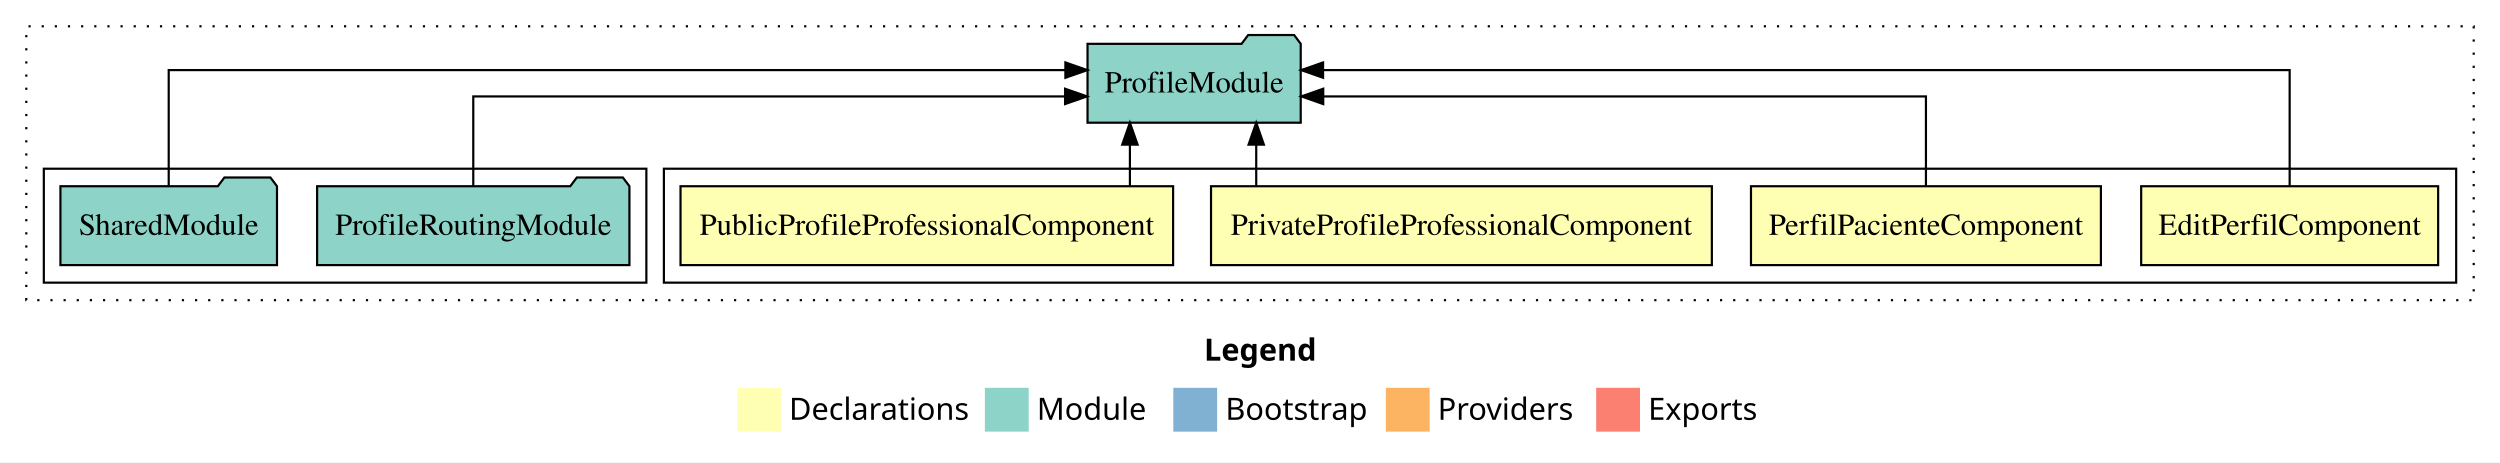
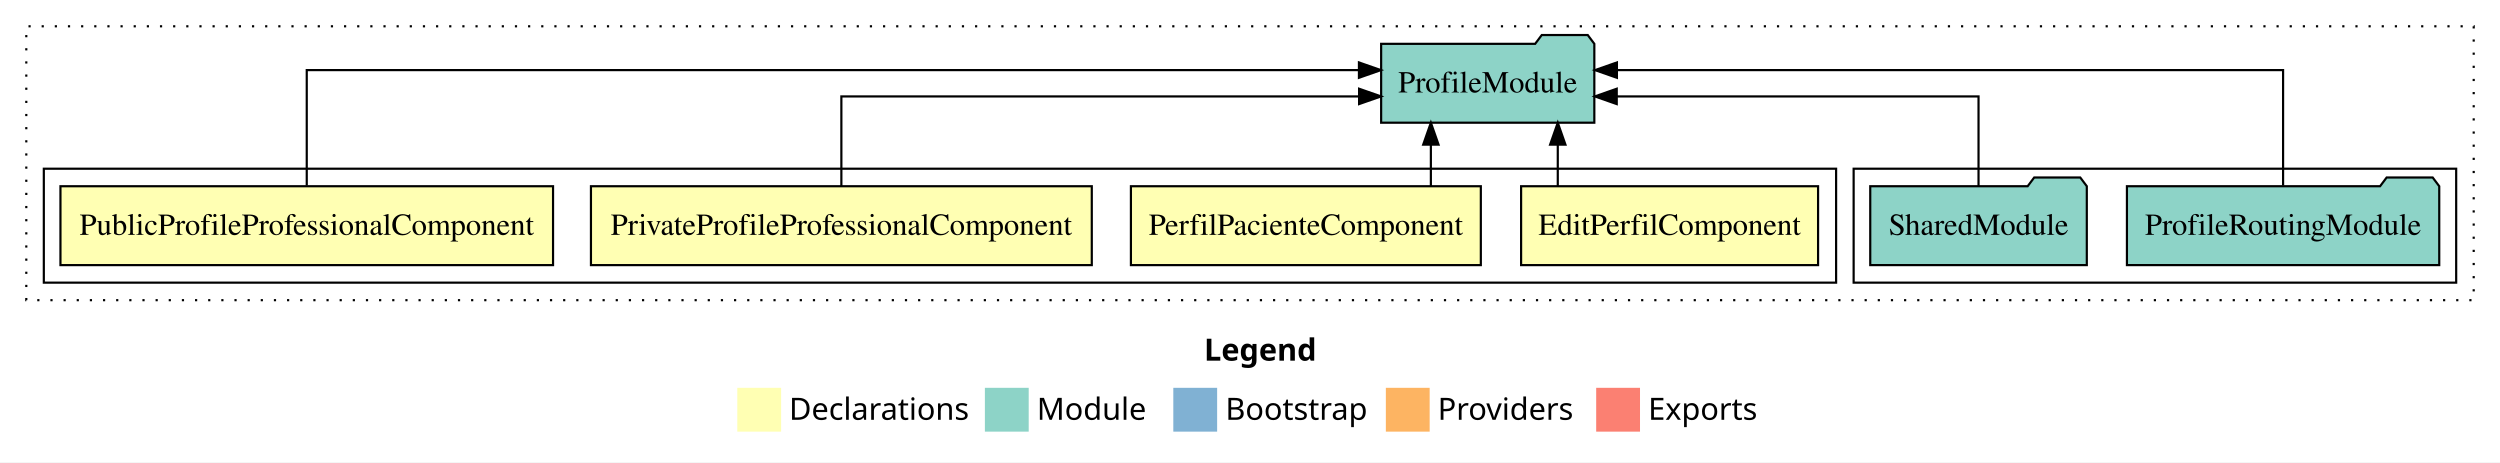
<svg xmlns="http://www.w3.org/2000/svg" width="1141pt" height="211pt" viewBox="0.00 0.00 1141.00 211.00">
  <g id="graph0" class="graph" transform="scale(1 1) rotate(0) translate(4 207)">
    <polygon fill="white" stroke="transparent" points="-4,4 -4,-207 1137,-207 1137,4 -4,4" />
    <text text-anchor="start" x="545.51" y="-42.4" font-family="Times-12" font-weight="bold" font-size="14.00">Legend</text>
    <polygon fill="#ffffb3" stroke="transparent" points="332.5,-10 332.5,-30 352.5,-30 352.5,-10 332.5,-10" />
    <text text-anchor="start" x="356.13" y="-15.4" font-family="Times-12" font-size="14.00">  Declarations</text>
    <polygon fill="#8dd3c7" stroke="transparent" points="445.5,-10 445.5,-30 465.5,-30 465.5,-10 445.5,-10" />
    <text text-anchor="start" x="469.23" y="-15.4" font-family="Times-12" font-size="14.00">  Module</text>
    <polygon fill="#80b1d3" stroke="transparent" points="531.5,-10 531.5,-30 551.5,-30 551.5,-10 531.5,-10" />
    <text text-anchor="start" x="555.28" y="-15.4" font-family="Times-12" font-size="14.00">  Bootstrap</text>
    <polygon fill="#fdb462" stroke="transparent" points="628.5,-10 628.5,-30 648.5,-30 648.5,-10 628.5,-10" />
    <text text-anchor="start" x="652.17" y="-15.4" font-family="Times-12" font-size="14.00">  Providers</text>
    <polygon fill="#fb8072" stroke="transparent" points="724.5,-10 724.5,-30 744.5,-30 744.5,-10 724.5,-10" />
    <text text-anchor="start" x="748.23" y="-15.4" font-family="Times-12" font-size="14.00">  Exports</text>
    <g id="clust1" class="cluster">
      <polygon fill="none" stroke="black" stroke-dasharray="1,5" points="8,-70 8,-195 1125,-195 1125,-70 8,-70" />
    </g>
+     <g id="clust7" class="cluster">
+       <polygon fill="none" stroke="black" points="842,-78 842,-130 1117,-130 1117,-78 842,-78" />
+     </g>
    <g id="clust2" class="cluster">
-       <polygon fill="none" stroke="black" points="299,-78 299,-130 1117,-130 1117,-78 299,-78" />
-     </g>
-     <g id="clust7" class="cluster">
-       <polygon fill="none" stroke="black" points="16,-78 16,-130 291,-130 291,-78 16,-78" />
+       <polygon fill="none" stroke="black" points="16,-78 16,-130 834,-130 834,-78 16,-78" />
    </g>
    <g id="node1" class="node">
-       <polygon fill="#ffffb3" stroke="black" points="1108.77,-122 973.23,-122 973.23,-86 1108.77,-86 1108.77,-122" />
-       <text text-anchor="middle" x="1041" y="-99.8" font-family="Times,serif" font-size="14.00">EditPerfilComponent</text>
+       <polygon fill="#ffffb3" stroke="black" points="825.77,-122 690.23,-122 690.23,-86 825.77,-86 825.77,-122" />
+       <text text-anchor="middle" x="758" y="-99.8" font-family="Times,serif" font-size="14.00">EditPerfilComponent</text>
    </g>
    <g id="node5" class="node">
-       <polygon fill="#8dd3c7" stroke="black" points="589.65,-187 586.65,-191 565.65,-191 562.65,-187 492.35,-187 492.35,-151 589.65,-151 589.65,-187" />
-       <text text-anchor="middle" x="541" y="-164.8" font-family="Times,serif" font-size="14.00">ProfileModule</text>
+       <polygon fill="#8dd3c7" stroke="black" points="723.65,-187 720.65,-191 699.65,-191 696.65,-187 626.35,-187 626.35,-151 723.65,-151 723.65,-187" />
+       <text text-anchor="middle" x="675" y="-164.8" font-family="Times,serif" font-size="14.00">ProfileModule</text>
    </g>
    <g id="edge1" class="edge">
-       <path fill="none" stroke="black" d="M1041,-122.28C1041,-143.32 1041,-175 1041,-175 1041,-175 599.85,-175 599.85,-175" />
-       <polygon fill="black" stroke="black" points="599.85,-171.5 589.85,-175 599.85,-178.5 599.85,-171.5" />
+       <path fill="none" stroke="black" d="M706.97,-122.11C706.97,-122.11 706.97,-140.99 706.97,-140.99" />
+       <polygon fill="black" stroke="black" points="703.47,-140.99 706.97,-150.99 710.47,-140.99 703.47,-140.99" />
    </g>
    <g id="node2" class="node">
-       <polygon fill="#ffffb3" stroke="black" points="954.85,-122 795.15,-122 795.15,-86 954.85,-86 954.85,-122" />
-       <text text-anchor="middle" x="875" y="-99.8" font-family="Times,serif" font-size="14.00">PerfilPacienteComponent</text>
+       <polygon fill="#ffffb3" stroke="black" points="671.85,-122 512.15,-122 512.15,-86 671.85,-86 671.85,-122" />
+       <text text-anchor="middle" x="592" y="-99.8" font-family="Times,serif" font-size="14.00">PerfilPacienteComponent</text>
    </g>
    <g id="edge2" class="edge">
-       <path fill="none" stroke="black" d="M875,-122.02C875,-139.37 875,-163 875,-163 875,-163 599.92,-163 599.92,-163" />
-       <polygon fill="black" stroke="black" points="599.92,-159.5 589.92,-163 599.92,-166.5 599.92,-159.5" />
+       <path fill="none" stroke="black" d="M649.05,-122.11C649.05,-122.11 649.05,-140.99 649.05,-140.99" />
+       <polygon fill="black" stroke="black" points="645.55,-140.99 649.05,-150.99 652.55,-140.99 645.55,-140.99" />
    </g>
    <g id="node3" class="node">
-       <polygon fill="#ffffb3" stroke="black" points="777.29,-122 548.71,-122 548.71,-86 777.29,-86 777.29,-122" />
-       <text text-anchor="middle" x="663" y="-99.8" font-family="Times,serif" font-size="14.00">PrivateProfileProfessionalComponent</text>
+       <polygon fill="#ffffb3" stroke="black" points="494.29,-122 265.71,-122 265.71,-86 494.29,-86 494.29,-122" />
+       <text text-anchor="middle" x="380" y="-99.8" font-family="Times,serif" font-size="14.00">PrivateProfileProfessionalComponent</text>
    </g>
    <g id="edge3" class="edge">
-       <path fill="none" stroke="black" d="M569.34,-122.11C569.34,-122.11 569.34,-140.99 569.34,-140.99" />
-       <polygon fill="black" stroke="black" points="565.84,-140.99 569.34,-150.99 572.84,-140.99 565.84,-140.99" />
+       <path fill="none" stroke="black" d="M380,-122.02C380,-139.37 380,-163 380,-163 380,-163 616.29,-163 616.29,-163" />
+       <polygon fill="black" stroke="black" points="616.29,-166.5 626.29,-163 616.29,-159.5 616.29,-166.5" />
    </g>
    <g id="node4" class="node">
-       <polygon fill="#ffffb3" stroke="black" points="531.41,-122 306.59,-122 306.59,-86 531.41,-86 531.41,-122" />
-       <text text-anchor="middle" x="419" y="-99.8" font-family="Times,serif" font-size="14.00">PublicProfileProfessionalComponent</text>
+       <polygon fill="#ffffb3" stroke="black" points="248.41,-122 23.59,-122 23.59,-86 248.41,-86 248.41,-122" />
+       <text text-anchor="middle" x="136" y="-99.8" font-family="Times,serif" font-size="14.00">PublicProfileProfessionalComponent</text>
    </g>
    <g id="edge4" class="edge">
-       <path fill="none" stroke="black" d="M511.69,-122.11C511.69,-122.11 511.69,-140.99 511.69,-140.99" />
-       <polygon fill="black" stroke="black" points="508.19,-140.99 511.69,-150.99 515.19,-140.99 508.19,-140.99" />
+       <path fill="none" stroke="black" d="M136,-122.28C136,-143.32 136,-175 136,-175 136,-175 616.22,-175 616.22,-175" />
+       <polygon fill="black" stroke="black" points="616.22,-178.5 626.22,-175 616.22,-171.5 616.22,-178.5" />
    </g>
    <g id="node6" class="node">
-       <polygon fill="#8dd3c7" stroke="black" points="283.27,-122 280.27,-126 259.27,-126 256.27,-122 140.73,-122 140.73,-86 283.27,-86 283.27,-122" />
-       <text text-anchor="middle" x="212" y="-99.8" font-family="Times,serif" font-size="14.00">ProfileRoutingModule</text>
+       <polygon fill="#8dd3c7" stroke="black" points="1109.27,-122 1106.27,-126 1085.27,-126 1082.27,-122 966.73,-122 966.73,-86 1109.27,-86 1109.27,-122" />
+       <text text-anchor="middle" x="1038" y="-99.8" font-family="Times,serif" font-size="14.00">ProfileRoutingModule</text>
    </g>
    <g id="edge5" class="edge">
-       <path fill="none" stroke="black" d="M212,-122.02C212,-139.37 212,-163 212,-163 212,-163 482.1,-163 482.1,-163" />
-       <polygon fill="black" stroke="black" points="482.1,-166.5 492.1,-163 482.1,-159.5 482.1,-166.5" />
+       <path fill="none" stroke="black" d="M1038,-122.28C1038,-143.32 1038,-175 1038,-175 1038,-175 733.96,-175 733.96,-175" />
+       <polygon fill="black" stroke="black" points="733.96,-171.5 723.96,-175 733.96,-178.5 733.96,-171.5" />
    </g>
    <g id="node7" class="node">
-       <polygon fill="#8dd3c7" stroke="black" points="122.42,-122 119.42,-126 98.42,-126 95.42,-122 23.58,-122 23.58,-86 122.42,-86 122.42,-122" />
-       <text text-anchor="middle" x="73" y="-99.8" font-family="Times,serif" font-size="14.00">SharedModule</text>
+       <polygon fill="#8dd3c7" stroke="black" points="948.42,-122 945.42,-126 924.42,-126 921.42,-122 849.58,-122 849.58,-86 948.42,-86 948.42,-122" />
+       <text text-anchor="middle" x="899" y="-99.8" font-family="Times,serif" font-size="14.00">SharedModule</text>
    </g>
    <g id="edge6" class="edge">
-       <path fill="none" stroke="black" d="M73,-122.28C73,-143.32 73,-175 73,-175 73,-175 482.24,-175 482.24,-175" />
-       <polygon fill="black" stroke="black" points="482.24,-178.5 492.24,-175 482.24,-171.5 482.24,-178.5" />
+       <path fill="none" stroke="black" d="M899,-122.02C899,-139.37 899,-163 899,-163 899,-163 733.88,-163 733.88,-163" />
+       <polygon fill="black" stroke="black" points="733.88,-159.5 723.88,-163 733.88,-166.5 733.88,-159.5" />
    </g>
  </g>
</svg>
